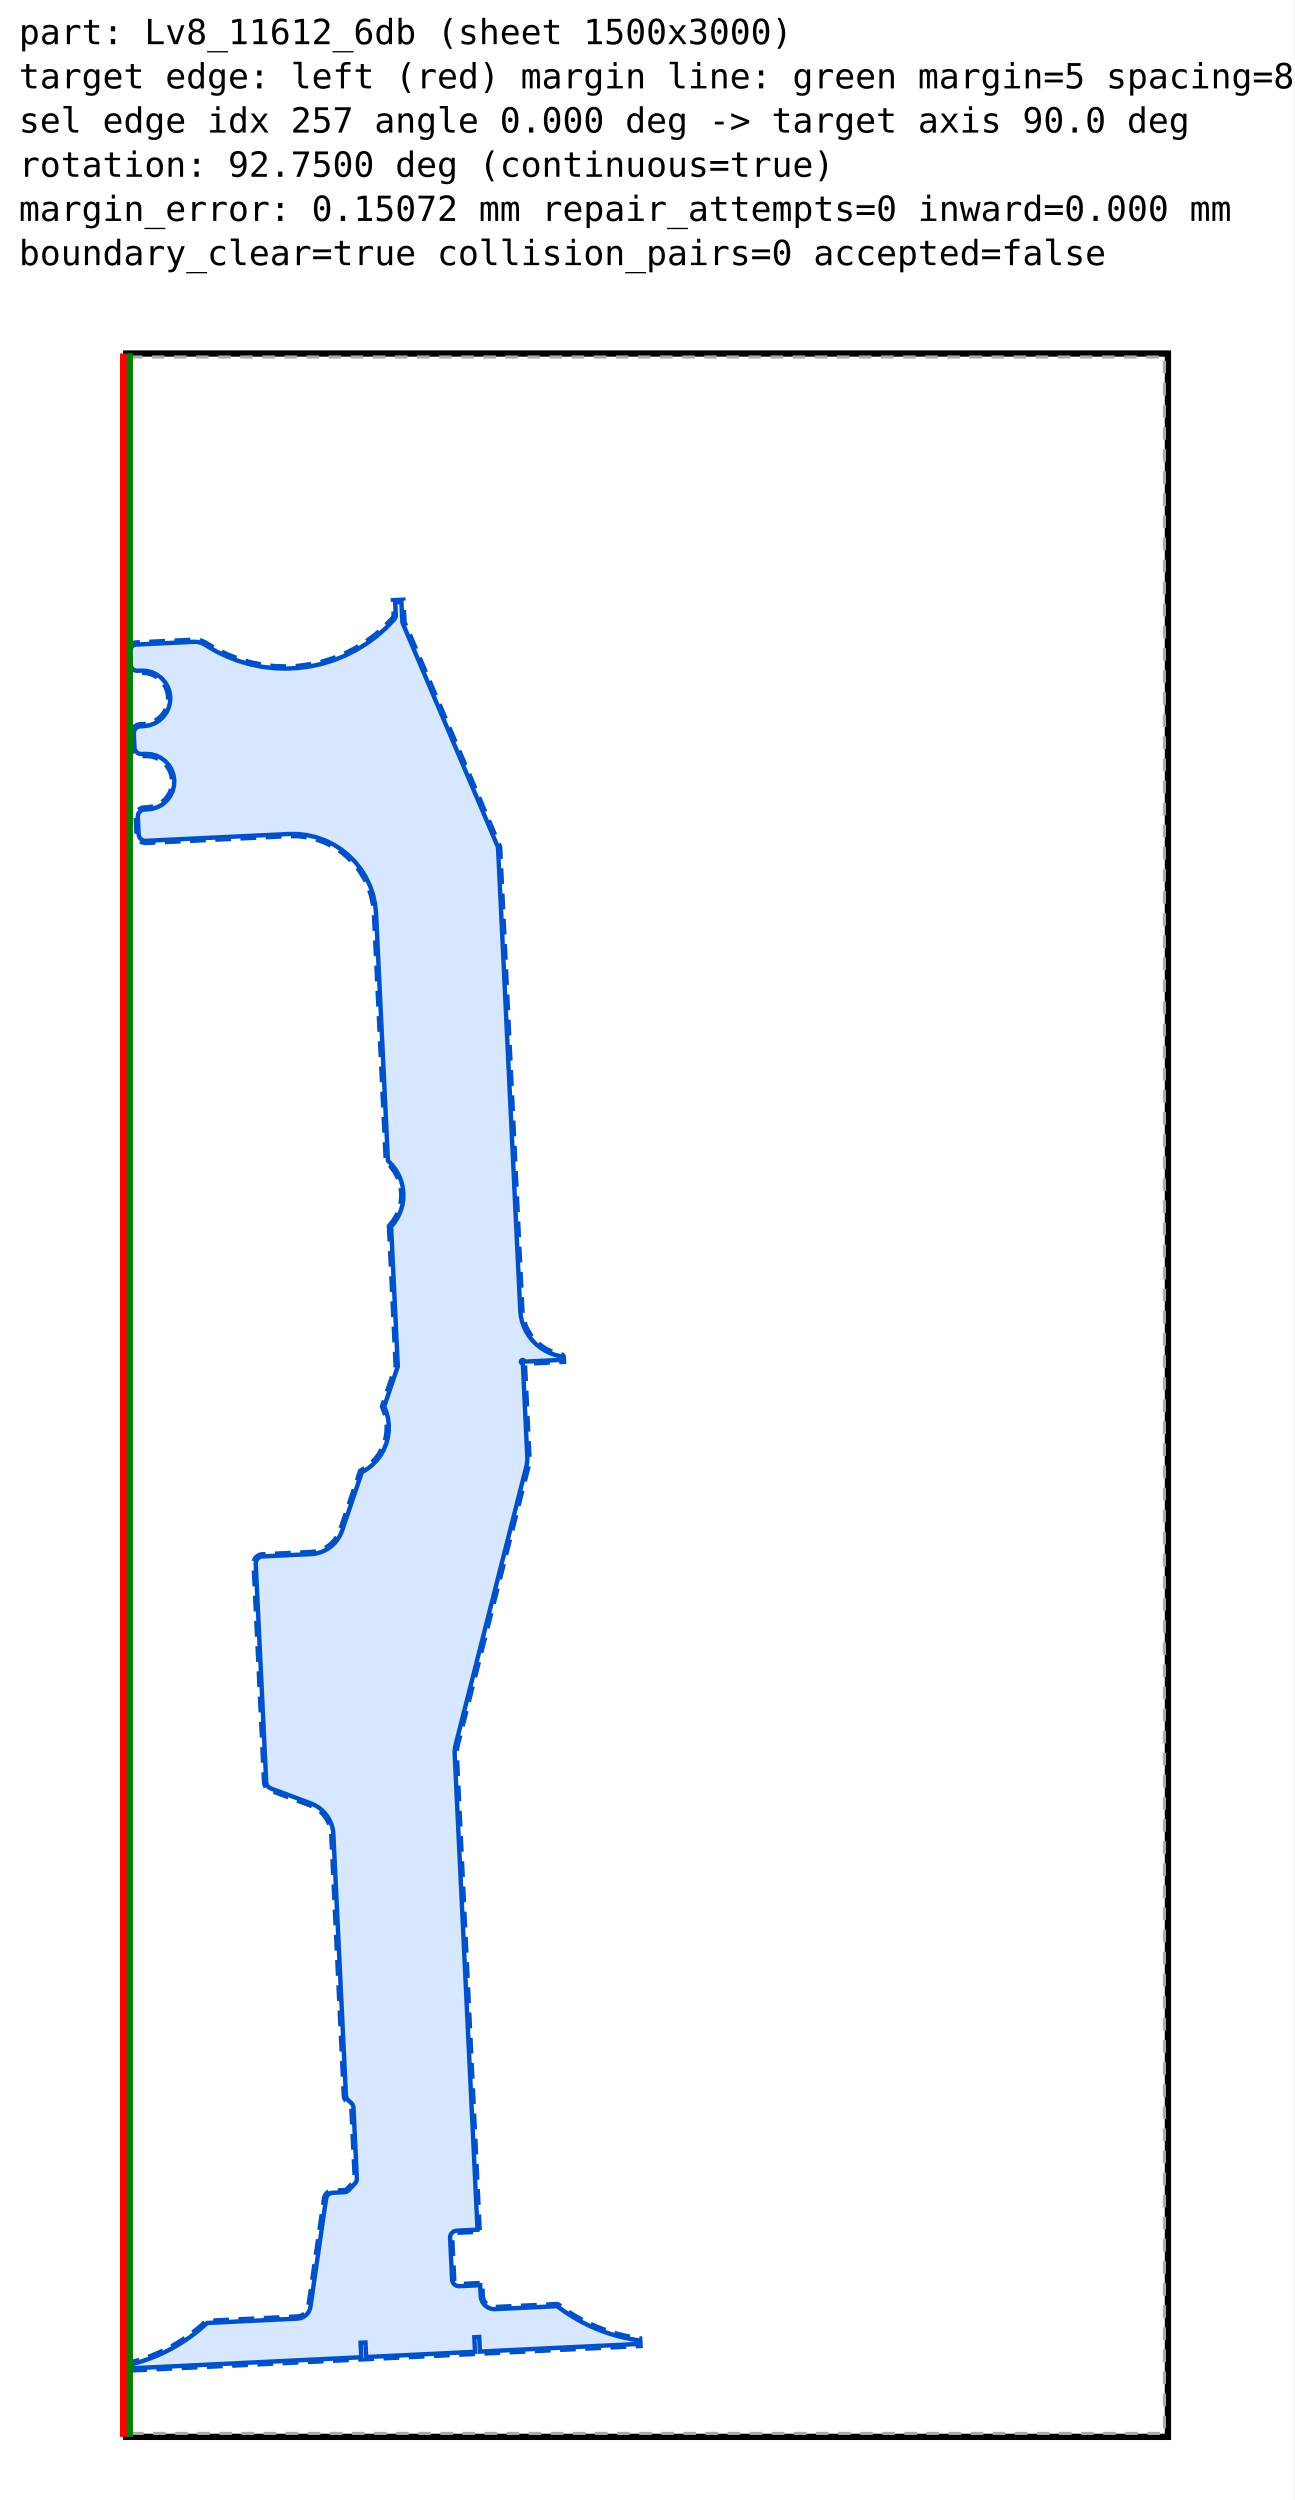
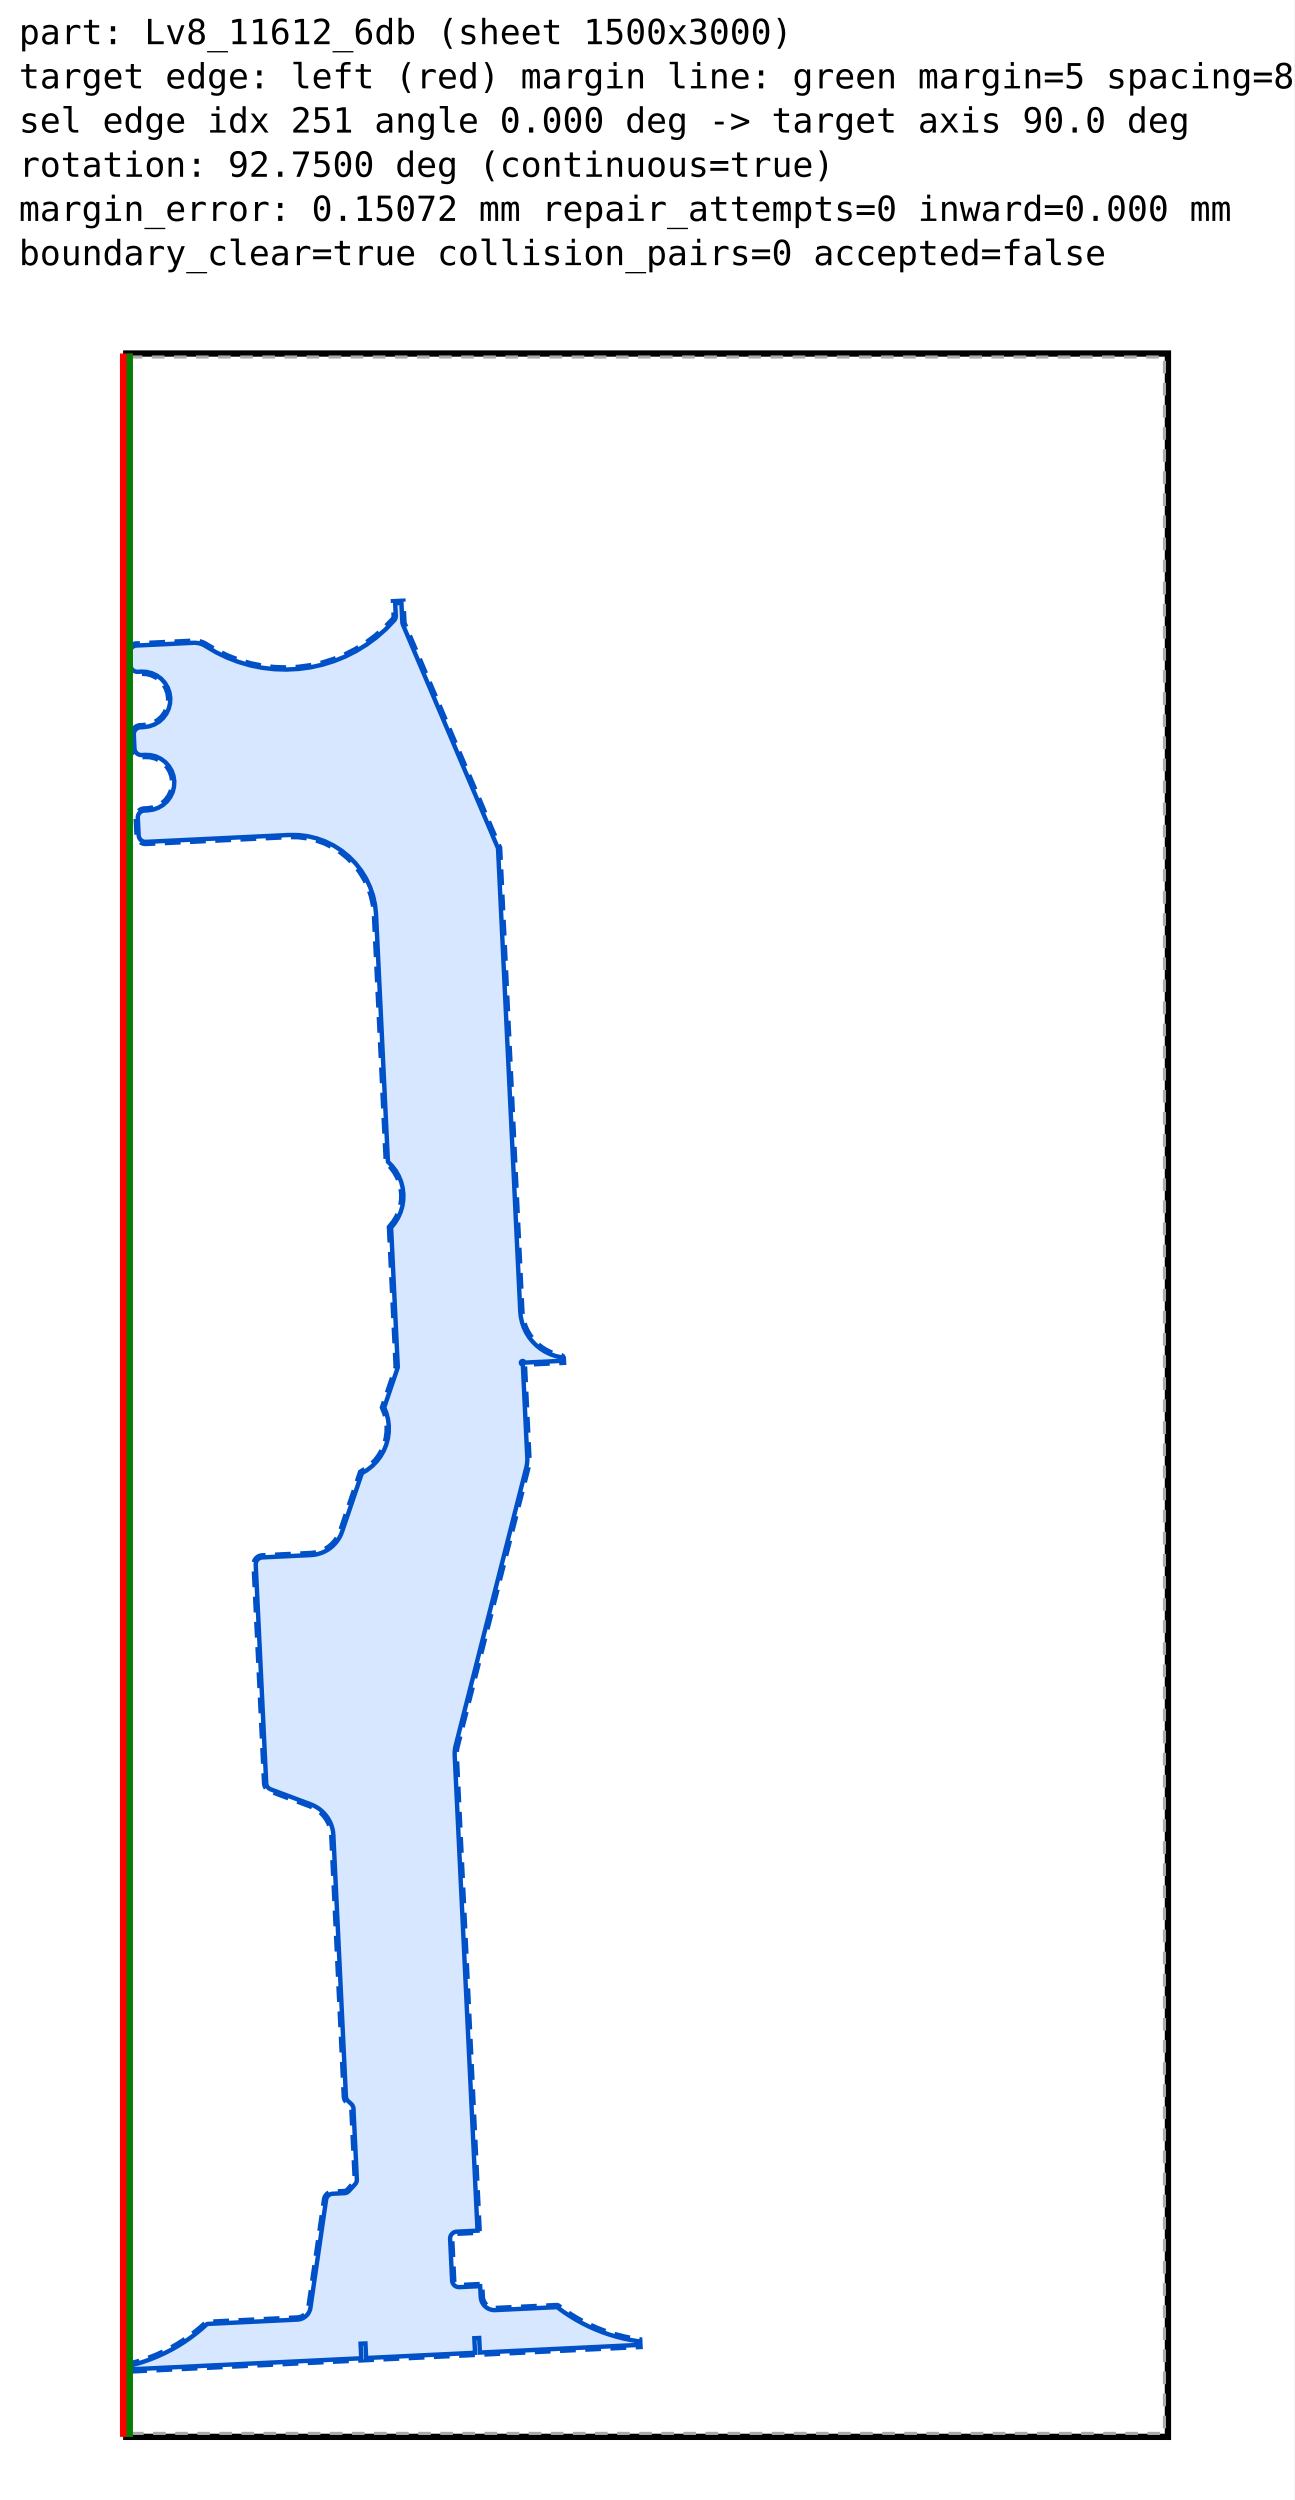
<svg xmlns="http://www.w3.org/2000/svg" width="410" height="792" viewBox="0 0 410 792">
  <rect width="410" height="792" fill="white" />
  <rect x="40.00" y="112.00" width="330.00" height="660.00" fill="none" stroke="black" stroke-width="2" />
  <rect x="41.10" y="113.10" width="327.80" height="657.80" fill="none" stroke="#aaaaaa" stroke-width="1" stroke-dasharray="4 3" />
-   <polygon points="123.00,388.31 125.14,432.69 125.14,432.70 125.14,432.71 125.14,432.72 125.14,432.72 125.14,432.73 125.13,432.74 125.13,432.74 125.13,432.75 125.13,432.76 125.13,432.76 125.13,432.77 125.12,432.78 120.78,445.59 121.61,447.72 122.07,449.57 122.29,451.47 122.27,453.38 122.01,455.27 121.52,457.12 120.79,458.88 119.84,460.54 118.70,462.07 117.37,463.44 115.87,464.63 113.92,465.82 107.56,484.59 107.18,485.54 106.71,486.44 106.16,487.28 105.53,488.07 104.83,488.79 104.06,489.44 103.22,490.00 102.33,490.48 101.41,490.87 100.44,491.17 99.45,491.36 98.43,491.47 83.03,492.20 82.66,492.25 82.27,492.34 81.90,492.49 81.54,492.69 81.22,492.93 80.93,493.21 80.68,493.52 80.47,493.87 80.31,494.24 80.20,494.63 80.14,495.02 80.13,495.40 83.46,564.67 83.49,564.95 83.54,565.24 83.63,565.52 83.74,565.80 83.88,566.07 84.05,566.32 84.23,566.55 84.44,566.76 84.67,566.95 84.92,567.12 85.18,567.27 85.44,567.38 98.15,572.14 99.07,572.53 99.93,573.01 100.74,573.56 101.50,574.19 102.18,574.89 102.80,575.66 103.34,576.48 103.80,577.35 104.17,578.25 104.45,579.20 104.64,580.16 104.74,581.16 108.71,663.88 108.72,664.06 108.75,664.26 108.80,664.46 108.85,664.65 108.92,664.84 109.00,665.03 109.09,665.21 109.19,665.38 109.31,665.55 109.43,665.70 109.57,665.85 109.70,665.98 110.66,666.85 110.73,666.92 110.79,666.98 110.84,667.05 110.89,667.12 110.93,667.20 110.97,667.27 111.01,667.35 111.04,667.43 111.06,667.52 111.08,667.60 111.09,667.69 111.10,667.79 112.17,690.11 112.17,690.21 112.17,690.30 112.16,690.38 112.14,690.47 112.12,690.55 112.10,690.63 112.06,690.71 112.03,690.79 111.99,690.87 111.94,690.94 111.89,691.01 111.82,691.09 109.93,693.17 109.86,693.24 109.79,693.30 109.73,693.35 109.66,693.40 109.58,693.45 109.50,693.49 109.43,693.52 109.34,693.55 109.26,693.57 109.18,693.59 109.09,693.60 108.99,693.61 105.32,693.79 104.99,693.82 104.65,693.90 104.31,694.02 103.99,694.17 103.69,694.36 103.42,694.58 103.17,694.84 102.95,695.12 102.77,695.42 102.62,695.74 102.51,696.08 102.45,696.40 97.48,730.63 97.40,731.05 97.27,731.43 97.10,731.80 96.89,732.14 96.64,732.46 96.36,732.75 96.05,733.01 95.71,733.22 95.34,733.40 94.96,733.53 94.57,733.62 94.14,733.66 65.73,735.03 65.67,735.03 65.59,735.04 65.52,735.06 65.44,735.08 65.37,735.10 65.30,735.13 65.23,735.16 65.16,735.20 65.09,735.24 65.03,735.28 64.97,735.33 64.93,735.36 63.20,736.91 61.42,738.36 59.59,739.73 57.69,741.03 55.75,742.24 53.75,743.37 51.71,744.41 49.62,745.36 47.50,746.23 45.34,747.00 43.14,747.68 40.22,748.45 40.35,751.22 115.26,747.63 151.30,745.90 203.14,743.41 203.01,740.63 200.02,740.15 197.77,739.68 195.55,739.12 193.35,738.46 191.18,737.71 189.04,736.87 186.95,735.94 184.89,734.92 182.88,733.81 180.92,732.62 179.01,731.34 177.14,729.97 177.10,729.94 177.03,729.90 176.97,729.86 176.90,729.83 176.82,729.80 176.75,729.78 176.68,729.75 176.60,729.74 176.53,729.73 176.45,729.72 176.37,729.72 176.31,729.72 156.88,730.65 156.39,730.64 155.93,730.57 155.49,730.45 155.07,730.26 154.67,730.03 154.31,729.74 153.99,729.41 153.72,729.04 153.50,728.64 153.33,728.21 153.22,727.76 153.16,727.28 152.96,723.02 145.52,723.38 145.31,723.37 145.14,723.35 144.98,723.30 144.82,723.23 144.67,723.14 144.54,723.04 144.42,722.91 144.31,722.77 144.23,722.62 144.17,722.46 144.13,722.29 144.10,722.09 143.47,708.97 143.48,708.77 143.50,708.60 143.55,708.43 143.62,708.27 143.71,708.12 143.81,707.99 143.94,707.87 144.08,707.77 144.23,707.68 144.39,707.62 144.56,707.58 144.76,707.56 152.20,707.20 144.93,555.84 144.92,555.59 144.92,555.34 144.92,555.09 144.93,554.84 144.94,554.59 144.97,554.34 144.99,554.09 145.03,553.84 145.07,553.59 145.12,553.35 145.17,553.10 145.23,552.85 167.57,464.88 167.64,464.60 167.70,464.31 167.76,464.02 167.80,463.73 167.84,463.44 167.88,463.15 167.90,462.86 167.92,462.56 167.93,462.27 167.94,461.98 167.93,461.68 167.92,461.39 166.52,432.23 178.91,431.63 178.83,429.98 178.82,429.86 178.78,429.71 178.74,429.57 178.67,429.44 178.59,429.31 178.50,429.19 178.40,429.09 178.28,429.00 178.16,428.92 178.02,428.85 177.88,428.80 177.79,428.78 176.14,428.40 174.60,427.85 173.13,427.14 171.75,426.26 170.48,425.24 169.33,424.08 168.32,422.79 167.45,421.40 166.75,419.93 166.23,418.38 165.87,416.78 165.70,415.13 158.64,268.21 128.45,197.22 128.43,197.18 128.42,197.14 128.40,197.11 128.39,197.07 128.38,197.03 128.37,196.99 128.36,196.96 128.36,196.92 128.35,196.88 128.35,196.84 128.34,196.80 128.34,196.76 128.00,189.77 124.27,189.95 124.50,194.75 124.50,194.85 124.50,194.94 124.49,195.02 124.47,195.10 124.45,195.19 124.43,195.27 124.40,195.35 124.36,195.42 124.32,195.50 124.27,195.57 124.22,195.64 124.17,195.70 121.54,198.43 118.69,200.92 115.65,203.17 112.43,205.15 109.06,206.86 105.55,208.28 101.94,209.41 98.24,210.23 94.50,210.74 90.72,210.93 86.94,210.81 83.18,210.37 79.47,209.62 75.84,208.57 72.30,207.21 68.90,205.57 65.61,203.63 65.31,203.44 64.97,203.26 64.62,203.09 64.26,202.94 63.89,202.81 63.52,202.70 63.14,202.61 62.76,202.54 62.38,202.49 61.99,202.46 61.60,202.44 61.22,202.45 43.17,203.32 42.80,203.36 42.41,203.46 42.03,203.61 41.68,203.80 41.35,204.04 41.06,204.32 40.81,204.64 40.60,204.98 40.44,205.35 40.33,205.74 40.27,206.14 40.27,206.51 40.46,210.49 40.50,210.87 40.60,211.26 40.75,211.63 40.94,211.98 41.18,212.31 41.46,212.60 41.78,212.85 42.12,213.06 42.49,213.22 42.88,213.33 43.28,213.39 43.65,213.40 44.74,213.34 46.33,213.42 47.83,213.80 49.24,214.47 50.48,215.39 51.52,216.54 52.32,217.88 52.84,219.34 53.07,220.87 52.99,222.42 52.61,223.93 51.94,225.33 51.02,226.57 49.87,227.61 48.54,228.41 47.07,228.93 45.50,229.16 44.41,229.22 44.04,229.26 43.65,229.36 43.27,229.50 42.92,229.70 42.60,229.94 42.31,230.22 42.06,230.54 41.85,230.88 41.69,231.25 41.58,231.64 41.52,232.04 41.51,232.41 41.72,236.86 41.77,237.24 41.86,237.63 42.01,238.00 42.21,238.35 42.45,238.68 42.73,238.97 43.04,239.22 43.39,239.43 43.76,239.59 44.15,239.70 44.54,239.76 44.92,239.76 46.00,239.71 47.60,239.79 49.10,240.17 50.50,240.84 51.75,241.76 52.79,242.91 53.59,244.24 54.11,245.71 54.33,247.24 54.26,248.79 53.88,250.30 53.21,251.70 52.29,252.94 51.13,253.98 49.80,254.78 48.34,255.30 46.76,255.53 45.68,255.59 45.31,255.63 44.92,255.73 44.54,255.87 44.19,256.07 43.86,256.31 43.57,256.59 43.32,256.90 43.12,257.25 42.95,257.62 42.84,258.01 42.78,258.41 42.78,258.78 43.05,264.36 43.09,264.74 43.19,265.13 43.33,265.50 43.53,265.85 43.77,266.18 44.05,266.47 44.36,266.72 44.71,266.93 45.08,267.09 45.47,267.20 45.87,267.26 46.24,267.26 91.51,265.09 94.40,265.11 97.24,265.46 100.02,266.12 102.72,267.08 105.29,268.35 107.70,269.89 109.92,271.69 111.93,273.73 113.69,275.98 115.19,278.42 116.42,281.01 117.34,283.71 117.95,286.51 118.25,289.38 122.03,368.11 123.59,369.69 124.69,371.14 125.58,372.73 126.26,374.42 126.70,376.19 126.91,378.00 126.88,379.82 126.60,381.62 126.09,383.37 125.36,385.04 124.40,386.59" fill="none" stroke="#0050c8" stroke-width="1" stroke-dasharray="5 3" />
-   <polygon points="123.90,388.61 126.02,432.65 126.02,432.69 126.02,432.72 126.02,432.76 126.01,432.79 126.01,432.83 126.01,432.86 126.00,432.89 125.99,432.93 125.99,432.96 125.98,432.99 125.97,433.03 125.96,433.06 121.72,445.57 122.45,447.45 122.94,449.42 123.17,451.42 123.15,453.44 122.88,455.45 122.35,457.40 121.58,459.27 120.58,461.03 119.37,462.64 117.96,464.09 116.38,465.35 114.65,466.40 108.38,484.89 107.98,485.91 107.48,486.88 106.88,487.80 106.19,488.65 105.43,489.44 104.59,490.14 103.68,490.75 102.72,491.28 101.70,491.70 100.66,492.02 99.58,492.24 98.49,492.34 83.11,493.08 82.82,493.11 82.54,493.18 82.27,493.29 82.02,493.43 81.79,493.60 81.58,493.80 81.40,494.03 81.25,494.27 81.14,494.54 81.06,494.81 81.02,495.10 81.01,495.39 84.34,564.61 84.36,564.82 84.40,565.03 84.46,565.23 84.54,565.43 84.64,565.62 84.76,565.80 84.89,565.96 85.04,566.11 85.21,566.25 85.38,566.37 85.57,566.48 85.76,566.56 98.48,571.32 99.46,571.74 100.40,572.26 101.28,572.86 102.09,573.55 102.84,574.31 103.51,575.14 104.10,576.03 104.60,576.97 105.00,577.96 105.31,578.98 105.51,580.03 105.61,581.09 109.59,663.82 109.60,663.96 109.62,664.10 109.65,664.25 109.69,664.38 109.74,664.52 109.80,664.65 109.86,664.78 109.93,664.90 110.02,665.02 110.11,665.13 110.20,665.24 110.31,665.34 111.26,666.21 111.36,666.31 111.46,666.42 111.55,666.53 111.63,666.65 111.70,666.77 111.77,666.90 111.83,667.03 111.88,667.17 111.91,667.30 111.95,667.45 111.97,667.59 111.98,667.73 113.05,690.08 113.05,690.23 113.05,690.37 113.03,690.51 113.00,690.66 112.97,690.79 112.92,690.93 112.87,691.07 112.81,691.20 112.74,691.32 112.66,691.44 112.58,691.56 112.48,691.67 110.57,693.77 110.47,693.88 110.36,693.97 110.25,694.06 110.13,694.14 110.01,694.22 109.88,694.28 109.75,694.34 109.61,694.39 109.47,694.43 109.33,694.46 109.19,694.48 109.05,694.49 105.38,694.67 105.13,694.69 104.89,694.75 104.65,694.83 104.42,694.94 104.21,695.08 104.01,695.24 103.83,695.42 103.68,695.62 103.55,695.83 103.44,696.06 103.36,696.30 103.31,696.55 98.35,730.78 98.25,731.27 98.09,731.75 97.88,732.21 97.62,732.64 97.31,733.04 96.95,733.40 96.56,733.72 96.13,733.99 95.68,734.21 95.20,734.38 94.71,734.49 94.21,734.54 65.79,735.91 65.76,735.91 65.74,735.91 65.71,735.92 65.69,735.92 65.66,735.93 65.64,735.94 65.62,735.95 65.59,735.96 65.57,735.98 65.55,735.99 65.53,736.01 65.51,736.02 63.77,737.58 61.97,739.05 60.10,740.45 58.17,741.76 56.20,743.00 54.17,744.14 52.09,745.20 49.97,746.17 47.81,747.05 45.61,747.84 43.39,748.53 41.13,749.12 41.19,750.30 114.45,746.78 114.23,742.17 115.77,742.10 115.99,746.71 150.49,745.05 150.27,740.44 151.81,740.36 152.03,744.98 202.22,742.57 202.16,741.39 199.86,741.01 197.58,740.54 195.32,739.97 193.08,739.30 190.87,738.54 188.70,737.68 186.57,736.74 184.48,735.70 182.44,734.57 180.45,733.36 178.51,732.06 176.63,730.69 176.60,730.67 176.58,730.66 176.56,730.65 176.54,730.63 176.51,730.62 176.49,730.62 176.46,730.61 176.44,730.60 176.41,730.60 176.39,730.60 176.36,730.60 176.34,730.60 156.89,731.53 156.32,731.52 155.75,731.44 155.19,731.28 154.66,731.05 154.17,730.75 153.72,730.39 153.32,729.98 152.98,729.52 152.70,729.01 152.49,728.48 152.35,727.92 152.28,727.35 152.12,723.94 145.53,724.26 145.24,724.25 144.96,724.21 144.68,724.13 144.42,724.02 144.17,723.87 143.94,723.69 143.74,723.48 143.57,723.25 143.43,723.00 143.33,722.73 143.26,722.45 143.23,722.17 142.59,708.98 142.60,708.69 142.64,708.41 142.72,708.13 142.83,707.87 142.98,707.62 143.16,707.40 143.37,707.20 143.60,707.02 143.85,706.89 144.12,706.78 144.40,706.71 144.68,706.68 151.28,706.36 144.05,555.88 144.04,555.61 144.04,555.34 144.04,555.06 144.05,554.79 144.07,554.52 144.09,554.25 144.12,553.98 144.16,553.71 144.20,553.44 144.25,553.17 144.31,552.91 144.37,552.64 166.72,464.67 166.78,464.40 166.84,464.14 166.89,463.87 166.93,463.60 166.97,463.33 167.00,463.06 167.02,462.79 167.04,462.52 167.05,462.25 167.06,461.97 167.05,461.70 167.04,461.43 165.63,431.94 165.41,431.92 165.22,431.82 165.08,431.65 165.02,431.44 165.05,431.22 165.16,431.03 165.33,430.90 165.54,430.84 165.75,430.87 165.94,430.98 166.07,431.16 166.12,431.37 177.99,430.80 177.95,430.05 177.95,430.00 177.94,429.95 177.92,429.90 177.90,429.86 177.87,429.82 177.84,429.78 177.81,429.74 177.77,429.71 177.73,429.69 177.68,429.66 177.64,429.65 177.59,429.64 175.90,429.25 174.26,428.67 172.70,427.91 171.24,426.98 169.89,425.89 168.67,424.66 167.59,423.30 166.68,421.83 165.94,420.26 165.38,418.62 165.00,416.92 164.82,415.20 157.77,268.41 127.63,197.56 127.61,197.50 127.59,197.44 127.57,197.38 127.55,197.32 127.53,197.25 127.51,197.19 127.50,197.13 127.49,197.06 127.48,197.00 127.47,196.94 127.47,196.87 127.46,196.81 127.17,190.70 125.19,190.79 125.38,194.72 125.38,194.87 125.37,195.01 125.36,195.15 125.33,195.29 125.30,195.43 125.26,195.56 125.20,195.69 125.15,195.82 125.08,195.95 125.00,196.07 124.92,196.18 124.83,196.29 122.15,199.06 119.25,201.61 116.14,203.90 112.86,205.92 109.42,207.66 105.85,209.11 102.16,210.26 98.40,211.09 94.58,211.61 90.73,211.81 86.87,211.69 83.04,211.24 79.26,210.48 75.56,209.40 71.95,208.02 68.48,206.35 65.16,204.39 64.87,204.21 64.57,204.04 64.26,203.90 63.94,203.76 63.62,203.65 63.29,203.55 62.96,203.47 62.62,203.41 62.28,203.36 61.94,203.33 61.60,203.32 61.25,203.33 43.24,204.20 42.95,204.23 42.67,204.30 42.41,204.41 42.15,204.54 41.92,204.72 41.72,204.92 41.54,205.14 41.39,205.39 41.27,205.65 41.19,205.93 41.15,206.21 41.15,206.50 41.34,210.42 41.37,210.71 41.44,210.99 41.54,211.26 41.68,211.51 41.85,211.74 42.05,211.95 42.28,212.12 42.53,212.27 42.79,212.39 43.07,212.47 43.35,212.51 43.64,212.51 44.74,212.46 46.46,212.55 48.13,212.97 49.69,213.71 51.08,214.74 52.23,216.02 53.12,217.50 53.70,219.12 53.95,220.83 53.86,222.55 53.44,224.23 52.70,225.78 51.67,227.17 50.39,228.33 48.91,229.21 47.29,229.79 45.58,230.04 44.48,230.09 44.20,230.13 43.92,230.20 43.65,230.30 43.40,230.44 43.17,230.61 42.96,230.81 42.78,231.04 42.63,231.28 42.52,231.55 42.44,231.83 42.40,232.11 42.39,232.40 42.60,236.79 42.63,237.08 42.70,237.36 42.81,237.63 42.95,237.88 43.12,238.11 43.32,238.32 43.55,238.49 43.79,238.64 44.06,238.76 44.33,238.84 44.62,238.88 44.91,238.88 46.00,238.83 47.73,238.92 49.40,239.34 50.96,240.08 52.34,241.11 53.50,242.39 54.39,243.87 54.96,245.49 55.22,247.20 55.13,248.92 54.71,250.60 53.97,252.15 52.94,253.54 51.66,254.70 50.18,255.58 48.56,256.16 46.85,256.41 45.75,256.46 45.46,256.50 45.18,256.57 44.92,256.67 44.67,256.81 44.43,256.98 44.23,257.18 44.05,257.41 43.90,257.65 43.78,257.92 43.71,258.19 43.66,258.48 43.66,258.77 43.92,264.29 43.96,264.58 44.03,264.86 44.13,265.13 44.27,265.38 44.44,265.61 44.64,265.82 44.87,265.99 45.11,266.14 45.38,266.26 45.65,266.34 45.94,266.38 46.23,266.38 91.49,264.21 94.45,264.23 97.39,264.59 100.27,265.27 103.06,266.27 105.72,267.58 108.21,269.17 110.51,271.04 112.59,273.15 114.41,275.48 115.97,278.00 117.23,280.67 118.19,283.48 118.82,286.37 119.13,289.31 122.90,367.73 124.26,369.11 125.43,370.66 126.38,372.35 127.10,374.15 127.57,376.03 127.79,377.96 127.76,379.90 127.47,381.81 126.92,383.68 126.14,385.45 125.12,387.10" fill="#b4d2ff88" stroke="#0050c8" stroke-width="1.4" />
+   <polygon points="123.00,388.62 125.14,433.00 125.14,433.01 125.14,433.02 125.14,433.03 125.14,433.03 125.14,433.04 125.13,433.05 125.13,433.05 125.13,433.06 125.13,433.07 125.13,433.08 125.13,433.08 125.12,433.09 120.78,445.90 121.61,448.03 122.07,449.88 122.29,451.78 122.27,453.69 122.01,455.58 121.52,457.43 120.79,459.19 119.84,460.85 118.70,462.38 117.37,463.75 115.87,464.94 113.92,466.13 107.56,484.90 107.18,485.85 106.71,486.75 106.16,487.59 105.53,488.38 104.83,489.10 104.06,489.75 103.22,490.31 102.33,490.79 101.41,491.18 100.44,491.48 99.45,491.68 98.43,491.78 83.03,492.52 82.66,492.56 82.27,492.66 81.90,492.80 81.54,493.00 81.22,493.24 80.93,493.52 80.68,493.83 80.47,494.18 80.31,494.55 80.20,494.94 80.14,495.34 80.13,495.71 83.46,564.98 83.49,565.26 83.54,565.55 83.63,565.84 83.74,566.11 83.88,566.38 84.05,566.63 84.23,566.86 84.44,567.07 84.67,567.26 84.92,567.43 85.18,567.58 85.44,567.69 98.15,572.45 99.07,572.84 99.93,573.32 100.74,573.87 101.50,574.50 102.18,575.20 102.80,575.97 103.34,576.79 103.80,577.66 104.17,578.57 104.45,579.51 104.64,580.47 104.74,581.47 108.71,664.19 108.72,664.37 108.75,664.57 108.80,664.77 108.85,664.96 108.92,665.15 109.00,665.34 109.09,665.52 109.19,665.69 109.31,665.86 109.43,666.01 109.57,666.16 109.70,666.29 110.66,667.16 110.73,667.23 110.79,667.30 110.84,667.36 110.89,667.43 110.93,667.51 110.97,667.59 111.01,667.66 111.04,667.75 111.06,667.83 111.08,667.91 111.09,668.00 111.10,668.10 112.17,690.42 112.17,690.52 112.17,690.61 112.16,690.69 112.14,690.78 112.12,690.86 112.10,690.95 112.06,691.03 112.03,691.10 111.99,691.18 111.94,691.25 111.89,691.32 111.82,691.40 109.93,693.48 109.86,693.55 109.79,693.61 109.73,693.67 109.66,693.71 109.58,693.76 109.50,693.80 109.43,693.83 109.34,693.86 109.26,693.89 109.18,693.90 109.09,693.92 108.99,693.92 105.32,694.10 104.99,694.14 104.65,694.21 104.31,694.33 103.99,694.48 103.69,694.67 103.42,694.89 103.17,695.15 102.95,695.43 102.77,695.73 102.62,696.05 102.51,696.39 102.45,696.71 97.48,730.94 97.40,731.36 97.27,731.74 97.10,732.11 96.89,732.45 96.64,732.77 96.36,733.06 96.05,733.32 95.71,733.53 95.34,733.71 94.96,733.84 94.57,733.93 94.14,733.97 65.73,735.34 65.67,735.34 65.59,735.35 65.52,735.37 65.44,735.39 65.37,735.41 65.30,735.44 65.23,735.47 65.16,735.51 65.09,735.55 65.03,735.59 64.97,735.64 64.93,735.68 63.20,737.22 61.42,738.67 59.59,740.04 57.69,741.34 55.75,742.55 53.75,743.68 51.71,744.72 49.62,745.68 47.50,746.54 45.34,747.31 43.14,747.99 40.22,748.76 40.35,751.54 115.26,747.94 151.30,746.21 203.14,743.72 203.01,740.94 200.02,740.46 197.77,739.99 195.55,739.43 193.35,738.77 191.18,738.02 189.04,737.18 186.95,736.25 184.89,735.23 182.88,734.12 180.92,732.93 179.01,731.65 177.14,730.29 177.10,730.25 177.03,730.21 176.97,730.17 176.90,730.14 176.82,730.11 176.75,730.09 176.68,730.07 176.60,730.05 176.53,730.04 176.45,730.03 176.37,730.03 176.31,730.03 156.88,730.96 156.39,730.95 155.93,730.88 155.49,730.76 155.07,730.57 154.67,730.34 154.31,730.05 153.99,729.72 153.72,729.35 153.50,728.95 153.33,728.52 153.22,728.07 153.16,727.59 152.96,723.33 145.52,723.69 145.31,723.68 145.14,723.66 144.98,723.61 144.82,723.54 144.67,723.45 144.54,723.35 144.42,723.22 144.31,723.08 144.23,722.93 144.17,722.77 144.13,722.61 144.10,722.41 143.47,709.28 143.48,709.08 143.50,708.91 143.55,708.74 143.62,708.58 143.71,708.43 143.81,708.30 143.94,708.18 144.08,708.08 144.23,707.99 144.39,707.93 144.56,707.89 144.76,707.87 152.20,707.51 144.93,556.15 144.92,555.90 144.92,555.65 144.92,555.40 144.93,555.15 144.94,554.90 144.97,554.65 144.99,554.40 145.03,554.15 145.07,553.90 145.12,553.66 145.17,553.41 145.23,553.17 167.57,465.19 167.64,464.91 167.70,464.62 167.76,464.33 167.80,464.04 167.84,463.75 167.88,463.46 167.90,463.17 167.92,462.87 167.93,462.58 167.94,462.29 167.93,461.99 167.92,461.70 166.52,432.54 178.91,431.94 178.83,430.29 178.82,430.17 178.78,430.02 178.74,429.88 178.67,429.75 178.59,429.62 178.50,429.51 178.40,429.40 178.28,429.31 178.16,429.23 178.02,429.16 177.88,429.11 177.79,429.09 176.14,428.71 174.60,428.17 173.13,427.45 171.75,426.58 170.48,425.55 169.33,424.39 168.32,423.10 167.45,421.72 166.75,420.24 166.23,418.69 165.87,417.09 165.70,415.44 158.64,268.52 128.45,197.53 128.43,197.49 128.42,197.46 128.40,197.42 128.39,197.38 128.38,197.34 128.37,197.31 128.36,197.27 128.36,197.23 128.35,197.19 128.35,197.15 128.34,197.11 128.34,197.07 128.00,190.09 124.27,190.26 124.50,195.06 124.50,195.16 124.50,195.25 124.49,195.33 124.47,195.42 124.45,195.50 124.43,195.58 124.40,195.66 124.36,195.74 124.32,195.81 124.27,195.88 124.22,195.95 124.17,196.01 121.54,198.74 118.69,201.23 115.65,203.48 112.43,205.46 109.06,207.17 105.55,208.59 101.94,209.72 98.24,210.54 94.50,211.05 90.72,211.24 86.94,211.12 83.18,210.68 79.47,209.93 75.84,208.88 72.30,207.52 68.90,205.88 65.61,203.94 65.31,203.76 64.97,203.57 64.62,203.40 64.26,203.25 63.89,203.12 63.52,203.01 63.14,202.92 62.76,202.85 62.38,202.80 61.99,202.77 61.60,202.76 61.22,202.76 43.17,203.63 42.80,203.67 42.41,203.77 42.03,203.92 41.68,204.11 41.35,204.35 41.06,204.63 40.81,204.95 40.60,205.29 40.44,205.66 40.33,206.05 40.27,206.45 40.27,206.83 40.46,210.80 40.50,211.18 40.60,211.57 40.75,211.94 40.94,212.30 41.18,212.62 41.46,212.91 41.78,213.16 42.12,213.37 42.49,213.53 42.88,213.64 43.28,213.70 43.65,213.71 44.74,213.65 46.33,213.73 47.83,214.11 49.24,214.78 50.48,215.70 51.52,216.85 52.32,218.19 52.84,219.65 53.07,221.18 52.99,222.73 52.61,224.24 51.94,225.64 51.02,226.89 49.87,227.93 48.54,228.72 47.07,229.24 45.50,229.48 44.41,229.53 44.04,229.57 43.65,229.67 43.27,229.82 42.92,230.01 42.60,230.25 42.31,230.53 42.06,230.85 41.85,231.19 41.69,231.56 41.58,231.95 41.52,232.35 41.51,232.72 41.72,237.17 41.77,237.55 41.86,237.94 42.01,238.31 42.21,238.67 42.45,238.99 42.73,239.28 43.04,239.53 43.39,239.74 43.76,239.90 44.15,240.01 44.54,240.07 44.92,240.08 46.00,240.02 47.60,240.10 49.10,240.48 50.50,241.15 51.75,242.07 52.79,243.22 53.59,244.56 54.11,246.02 54.33,247.55 54.26,249.10 53.88,250.61 53.21,252.01 52.29,253.25 51.13,254.30 49.80,255.09 48.34,255.61 46.76,255.85 45.68,255.90 45.31,255.94 44.92,256.04 44.54,256.19 44.19,256.38 43.86,256.62 43.57,256.90 43.32,257.22 43.12,257.56 42.95,257.93 42.84,258.32 42.78,258.72 42.78,259.09 43.05,264.67 43.09,265.05 43.19,265.44 43.33,265.81 43.53,266.17 43.77,266.49 44.05,266.78 44.36,267.03 44.71,267.24 45.08,267.40 45.47,267.51 45.87,267.57 46.24,267.58 91.51,265.40 94.40,265.42 97.24,265.77 100.02,266.43 102.72,267.39 105.29,268.66 107.70,270.20 109.92,272.00 111.93,274.04 113.69,276.29 115.19,278.73 116.42,281.32 117.34,284.03 117.95,286.82 118.25,289.69 122.03,368.42 123.59,370.00 124.69,371.46 125.58,373.04 126.26,374.74 126.70,376.50 126.91,378.31 126.88,380.13 126.60,381.94 126.09,383.68 125.36,385.35 124.40,386.90" fill="none" stroke="#0050c8" stroke-width="1" stroke-dasharray="5 3" />
+   <polygon points="123.90,388.92 126.02,432.96 126.02,433.00 126.02,433.03 126.02,433.07 126.01,433.10 126.01,433.14 126.01,433.17 126.00,433.20 125.99,433.24 125.99,433.27 125.98,433.31 125.97,433.34 125.96,433.37 121.72,445.88 122.45,447.76 122.94,449.73 123.17,451.73 123.15,453.76 122.88,455.76 122.35,457.71 121.58,459.58 120.58,461.34 119.37,462.95 117.96,464.40 116.38,465.66 114.65,466.71 108.38,485.20 107.98,486.22 107.48,487.19 106.88,488.11 106.19,488.97 105.43,489.75 104.59,490.45 103.68,491.07 102.72,491.59 101.70,492.01 100.66,492.33 99.58,492.55 98.49,492.65 83.11,493.39 82.82,493.43 82.54,493.50 82.27,493.60 82.02,493.74 81.79,493.91 81.58,494.11 81.40,494.34 81.25,494.58 81.14,494.85 81.06,495.12 81.02,495.41 81.01,495.70 84.34,564.92 84.36,565.13 84.40,565.34 84.46,565.54 84.54,565.74 84.64,565.93 84.76,566.11 84.89,566.27 85.04,566.43 85.21,566.56 85.38,566.68 85.57,566.79 85.76,566.87 98.48,571.63 99.46,572.05 100.40,572.57 101.28,573.17 102.09,573.86 102.84,574.62 103.51,575.45 104.10,576.34 104.60,577.28 105.00,578.27 105.31,579.30 105.51,580.34 105.61,581.40 109.59,664.13 109.60,664.27 109.62,664.42 109.65,664.56 109.69,664.70 109.74,664.83 109.80,664.96 109.86,665.09 109.93,665.21 110.02,665.33 110.11,665.45 110.20,665.55 110.31,665.65 111.26,666.52 111.36,666.62 111.46,666.73 111.55,666.84 111.63,666.96 111.70,667.08 111.77,667.21 111.83,667.34 111.88,667.48 111.91,667.62 111.95,667.76 111.97,667.90 111.98,668.04 113.05,690.39 113.05,690.54 113.05,690.68 113.03,690.82 113.00,690.97 112.97,691.11 112.92,691.24 112.87,691.38 112.81,691.51 112.74,691.63 112.66,691.75 112.58,691.87 112.48,691.98 110.57,694.08 110.47,694.19 110.36,694.28 110.25,694.37 110.13,694.46 110.01,694.53 109.88,694.59 109.75,694.65 109.61,694.70 109.47,694.74 109.33,694.77 109.19,694.79 109.05,694.80 105.38,694.98 105.13,695.00 104.89,695.06 104.65,695.14 104.42,695.25 104.21,695.39 104.01,695.55 103.83,695.73 103.68,695.93 103.55,696.14 103.44,696.37 103.36,696.61 103.31,696.86 98.35,731.09 98.25,731.58 98.09,732.06 97.88,732.52 97.62,732.96 97.31,733.35 96.95,733.71 96.56,734.03 96.13,734.30 95.68,734.52 95.20,734.69 94.71,734.80 94.21,734.85 65.79,736.22 65.76,736.22 65.74,736.22 65.71,736.23 65.69,736.23 65.66,736.24 65.64,736.25 65.62,736.26 65.59,736.27 65.57,736.29 65.55,736.30 65.53,736.32 65.51,736.33 63.77,737.89 61.97,739.36 60.10,740.76 58.17,742.08 56.20,743.31 54.17,744.45 52.09,745.51 49.97,746.48 47.81,747.36 45.61,748.15 43.39,748.84 41.13,749.43 41.19,750.61 114.45,747.10 114.23,742.48 115.77,742.41 115.99,747.02 150.49,745.36 150.27,740.75 151.81,740.68 152.03,745.29 202.22,742.88 202.16,741.70 199.86,741.32 197.58,740.85 195.32,740.28 193.08,739.61 190.87,738.85 188.70,737.99 186.57,737.05 184.48,736.01 182.44,734.88 180.45,733.67 178.51,732.38 176.63,731.00 176.60,730.98 176.58,730.97 176.56,730.96 176.54,730.95 176.51,730.94 176.49,730.93 176.46,730.92 176.44,730.91 176.41,730.91 176.39,730.91 176.36,730.91 176.34,730.91 156.89,731.84 156.32,731.83 155.75,731.75 155.19,731.59 154.66,731.36 154.17,731.06 153.72,730.70 153.32,730.29 152.98,729.83 152.70,729.32 152.49,728.79 152.35,728.23 152.28,727.66 152.12,724.25 145.53,724.57 145.24,724.56 144.96,724.52 144.68,724.44 144.42,724.33 144.17,724.18 143.94,724.00 143.74,723.79 143.57,723.56 143.43,723.31 143.33,723.04 143.26,722.76 143.23,722.48 142.59,709.29 142.60,709.00 142.64,708.72 142.72,708.44 142.83,708.18 142.98,707.93 143.16,707.71 143.37,707.51 143.60,707.34 143.85,707.20 144.12,707.09 144.40,707.02 144.68,706.99 151.28,706.67 144.05,556.19 144.04,555.92 144.04,555.65 144.04,555.37 144.05,555.10 144.07,554.83 144.09,554.56 144.12,554.29 144.16,554.02 144.20,553.75 144.25,553.48 144.31,553.22 144.37,552.95 166.72,464.98 166.78,464.71 166.84,464.45 166.89,464.18 166.93,463.91 166.97,463.64 167.00,463.37 167.02,463.10 167.04,462.83 167.05,462.56 167.06,462.29 167.05,462.01 167.04,461.74 165.63,432.25 165.41,432.23 165.22,432.13 165.08,431.96 165.02,431.75 165.05,431.53 165.16,431.34 165.33,431.21 165.54,431.15 165.75,431.18 165.94,431.29 166.07,431.47 166.12,431.68 177.99,431.11 177.95,430.36 177.95,430.31 177.94,430.26 177.92,430.22 177.90,430.17 177.87,430.13 177.84,430.09 177.81,430.05 177.77,430.02 177.73,430.00 177.68,429.98 177.64,429.96 177.59,429.95 175.90,429.56 174.26,428.98 172.70,428.22 171.24,427.29 169.89,426.20 168.67,424.97 167.59,423.61 166.68,422.14 165.94,420.57 165.38,418.93 165.00,417.24 164.82,415.51 157.77,268.72 127.63,197.87 127.61,197.81 127.59,197.75 127.57,197.69 127.55,197.63 127.53,197.57 127.51,197.50 127.50,197.44 127.49,197.37 127.48,197.31 127.47,197.25 127.47,197.18 127.46,197.12 127.17,191.01 125.19,191.10 125.38,195.03 125.38,195.18 125.37,195.32 125.36,195.46 125.33,195.60 125.30,195.74 125.26,195.87 125.20,196.00 125.15,196.13 125.08,196.26 125.00,196.38 124.92,196.49 124.83,196.60 122.15,199.38 119.25,201.92 116.14,204.21 112.86,206.23 109.42,207.97 105.85,209.42 102.16,210.57 98.40,211.41 94.58,211.92 90.73,212.12 86.87,212.00 83.04,211.55 79.26,210.79 75.56,209.71 71.95,208.33 68.48,206.66 65.16,204.70 64.87,204.52 64.57,204.35 64.26,204.21 63.94,204.08 63.62,203.96 63.29,203.86 62.96,203.78 62.62,203.72 62.28,203.67 61.94,203.65 61.60,203.64 61.25,203.64 43.24,204.51 42.95,204.54 42.67,204.61 42.41,204.72 42.15,204.86 41.92,205.03 41.72,205.23 41.54,205.45 41.39,205.70 41.27,205.96 41.19,206.24 41.15,206.52 41.15,206.81 41.34,210.73 41.37,211.02 41.44,211.30 41.54,211.57 41.68,211.82 41.85,212.05 42.05,212.26 42.28,212.44 42.53,212.58 42.79,212.70 43.07,212.78 43.35,212.82 43.64,212.83 44.74,212.77 46.46,212.86 48.13,213.28 49.69,214.02 51.08,215.05 52.23,216.33 53.12,217.81 53.70,219.43 53.95,221.14 53.86,222.86 53.44,224.54 52.70,226.10 51.67,227.48 50.39,228.64 48.91,229.52 47.29,230.10 45.58,230.35 44.48,230.41 44.20,230.44 43.92,230.51 43.65,230.61 43.40,230.75 43.17,230.92 42.96,231.12 42.78,231.35 42.63,231.60 42.52,231.86 42.44,232.14 42.40,232.42 42.39,232.71 42.60,237.10 42.63,237.39 42.70,237.67 42.81,237.94 42.95,238.19 43.12,238.42 43.32,238.63 43.55,238.81 43.79,238.95 44.06,239.07 44.33,239.15 44.62,239.19 44.91,239.20 46.00,239.14 47.73,239.23 49.40,239.65 50.96,240.39 52.34,241.42 53.50,242.70 54.39,244.18 54.96,245.80 55.22,247.51 55.13,249.23 54.71,250.91 53.97,252.46 52.94,253.85 51.66,255.01 50.18,255.89 48.56,256.47 46.85,256.72 45.75,256.78 45.46,256.81 45.18,256.88 44.92,256.98 44.67,257.12 44.43,257.29 44.23,257.49 44.05,257.72 43.90,257.97 43.78,258.23 43.71,258.51 43.66,258.79 43.66,259.08 43.92,264.60 43.96,264.89 44.03,265.17 44.13,265.44 44.27,265.69 44.44,265.92 44.64,266.13 44.87,266.31 45.11,266.45 45.38,266.57 45.65,266.65 45.94,266.69 46.23,266.70 91.49,264.52 94.45,264.55 97.39,264.90 100.27,265.58 103.06,266.58 105.72,267.89 108.21,269.48 110.51,271.35 112.59,273.46 114.41,275.79 115.97,278.31 117.23,280.99 118.19,283.79 118.82,286.68 119.13,289.62 122.90,368.04 124.26,369.42 125.43,370.97 126.38,372.66 127.10,374.46 127.57,376.34 127.79,378.27 127.76,380.21 127.47,382.13 126.92,383.99 126.14,385.76 125.12,387.41" fill="#b4d2ff88" stroke="#0050c8" stroke-width="1.4" />
  <line x1="40.00" y1="772.00" x2="40.00" y2="112.00" stroke="red" stroke-width="4" />
  <line x1="41.10" y1="772.00" x2="41.10" y2="112.00" stroke="green" stroke-width="2" />
  <text x="6" y="14" font-family="monospace" font-size="11" fill="black">part: Lv8_11612_6db  (sheet 1500x3000)</text>
  <text x="6" y="28" font-family="monospace" font-size="11" fill="black">target edge: left (red)   margin line: green   margin=5 spacing=8</text>
-   <text x="6" y="42" font-family="monospace" font-size="11" fill="black">sel edge idx 257  angle 0.000 deg  -&gt;  target axis 90.0 deg</text>
+   <text x="6" y="42" font-family="monospace" font-size="11" fill="black">sel edge idx 251  angle 0.000 deg  -&gt;  target axis 90.0 deg</text>
  <text x="6" y="56" font-family="monospace" font-size="11" fill="black">rotation: 92.7500 deg (continuous=true)</text>
  <text x="6" y="70" font-family="monospace" font-size="11" fill="black">margin_error: 0.15072 mm   repair_attempts=0 inward=0.000 mm</text>
  <text x="6" y="84" font-family="monospace" font-size="11" fill="black">boundary_clear=true collision_pairs=0 accepted=false</text>
</svg>
